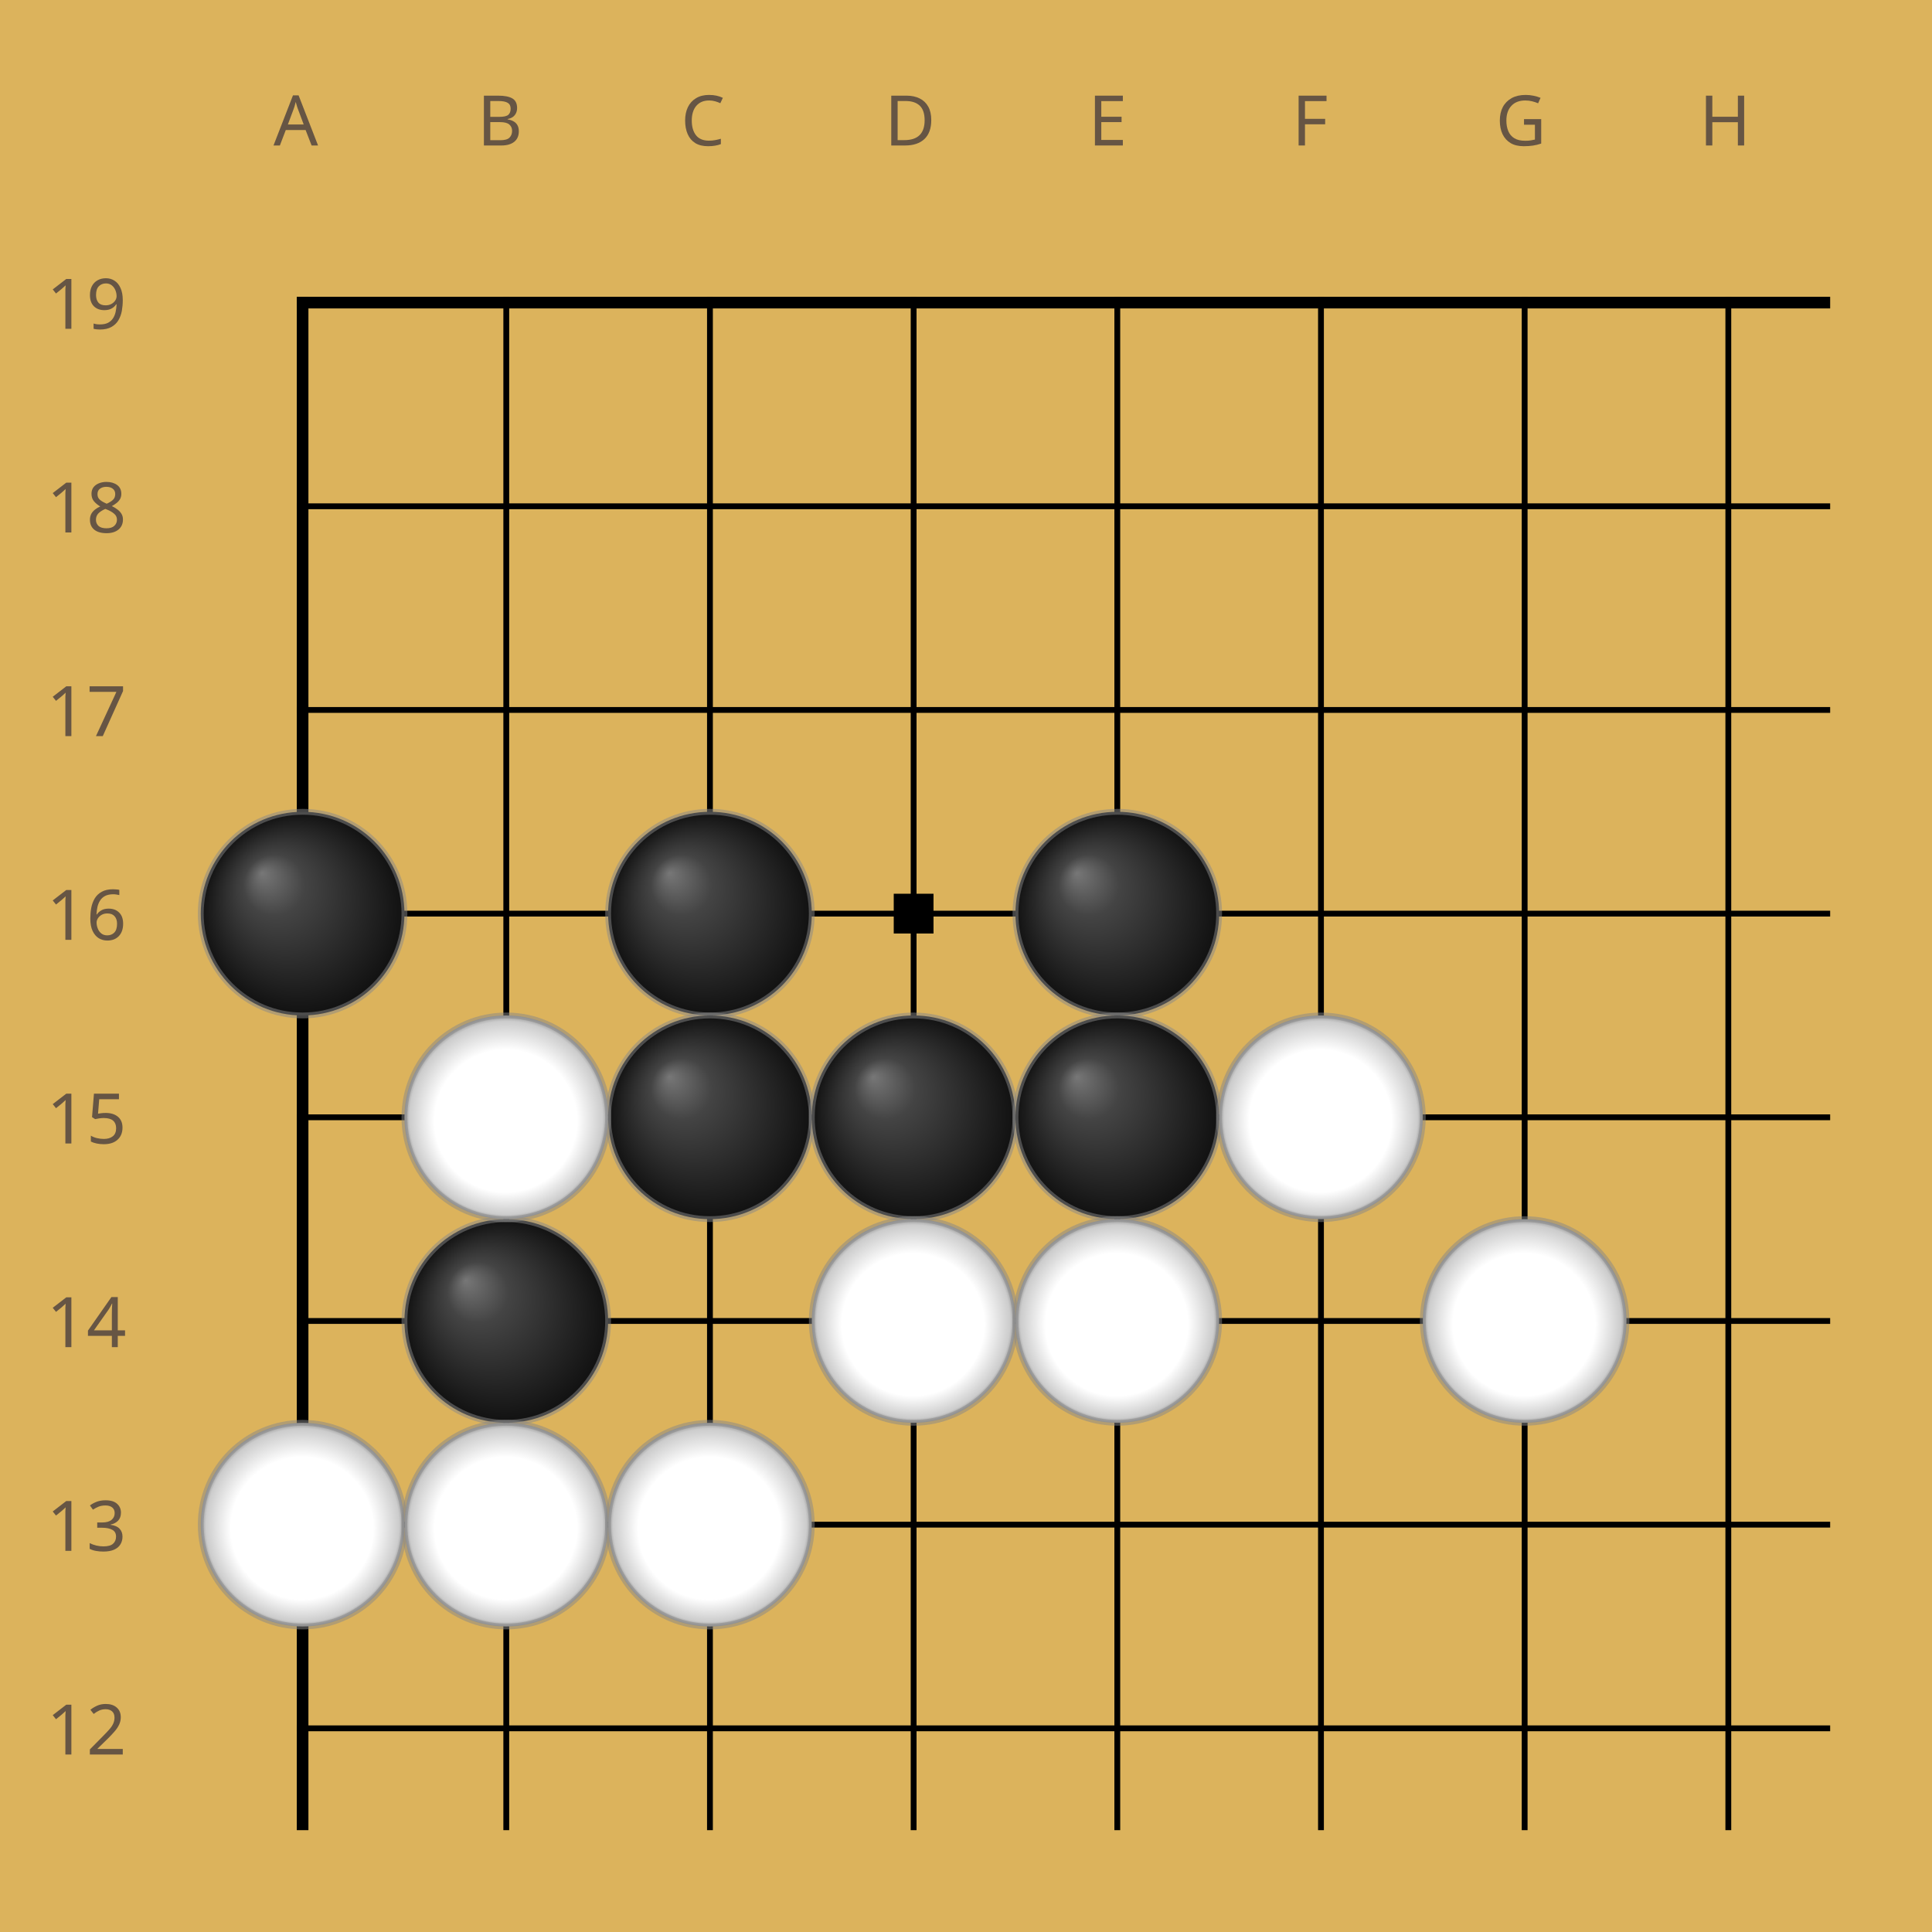
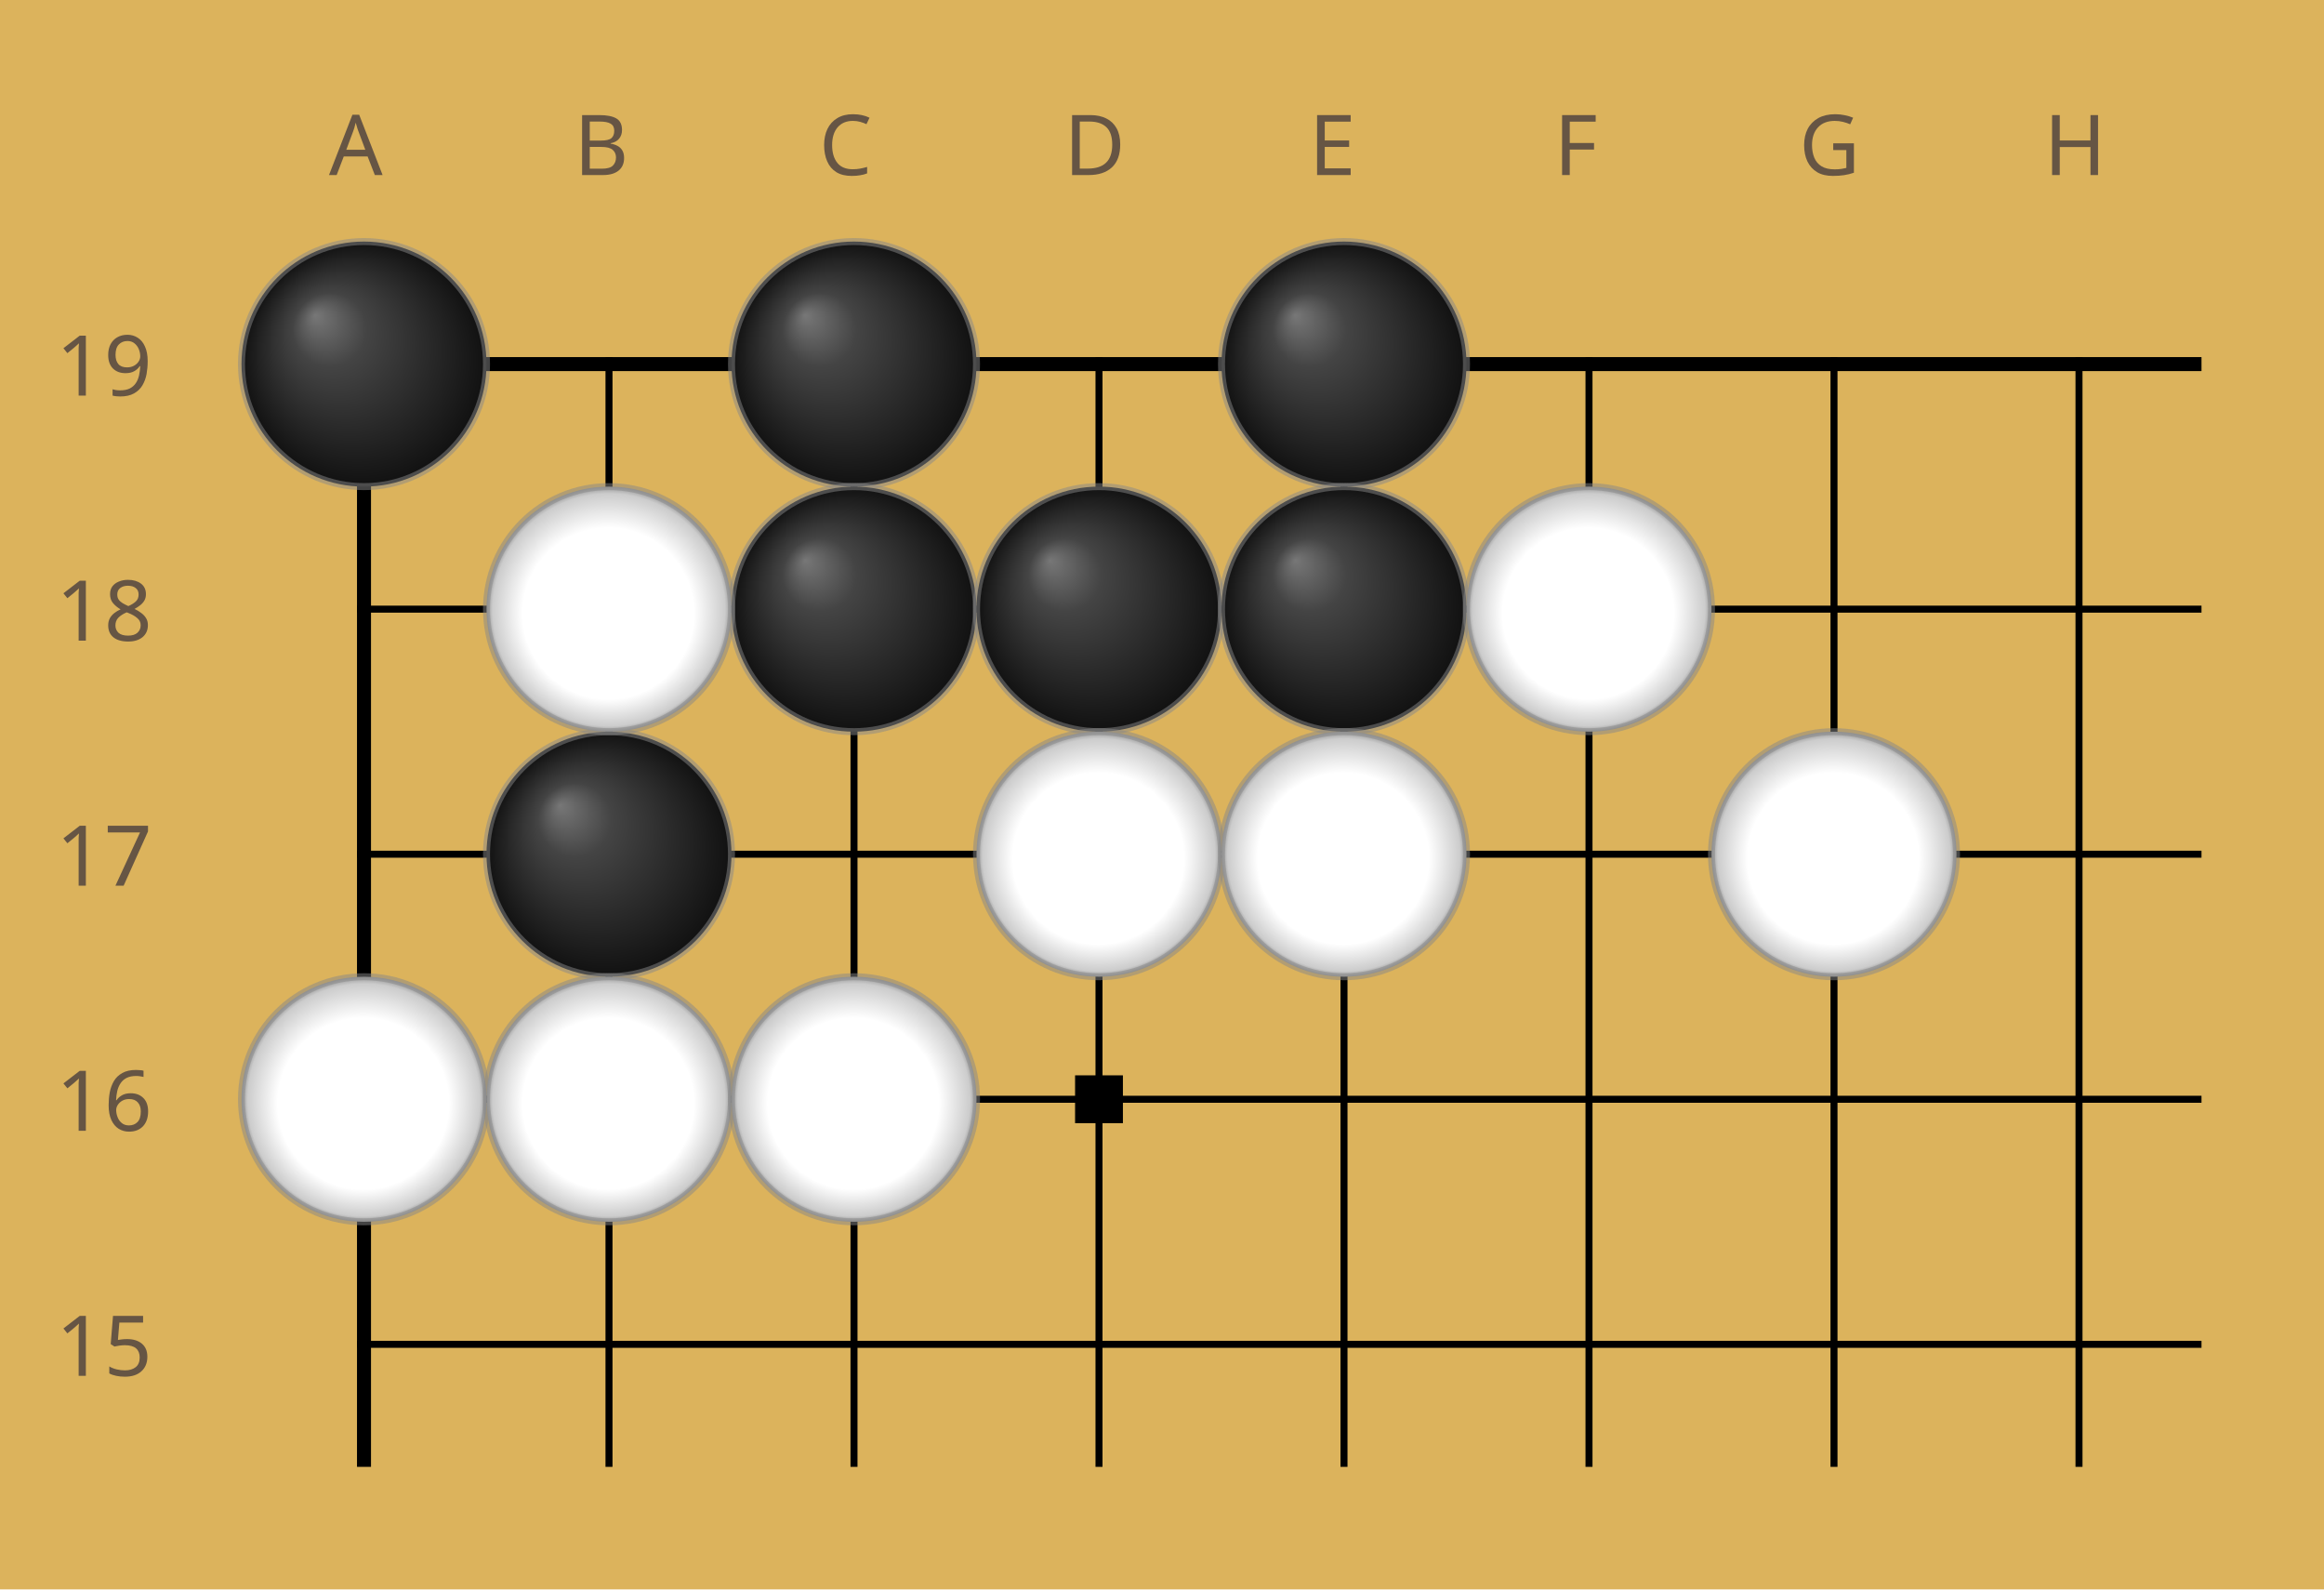
<svg xmlns="http://www.w3.org/2000/svg" version="1.1">
  <defs>
    <radialGradient id="bg" fx="0.3" fy="0.3">
      <stop offset="0%" stop-color="#777777" />
      <stop offset="30%" stop-color="#444444" />
      <stop offset="100%" stop-color="#111111" />
    </radialGradient>
    <radialGradient id="wg" fx="0.49" fy="0.56">
      <stop offset="70%" stop-color="#ffffff" />
      <stop offset="95%" stop-color="#cccccc" />
      <stop offset="100%" stop-color="#999999" />
    </radialGradient>
  </defs>
-   <rect width="332" height="332" fill="#DCB35C" />
-   <line x1="52" y1="51.0" x2="52" y2="314.5" stroke="black" stroke-width="2" />
-   <line x1="87" y1="51.0" x2="87" y2="314.5" stroke="black" stroke-width="1" />
-   <line x1="122" y1="51.0" x2="122" y2="314.5" stroke="black" stroke-width="1" />
-   <line x1="157" y1="51.0" x2="157" y2="314.5" stroke="black" stroke-width="1" />
-   <line x1="192" y1="51.0" x2="192" y2="314.5" stroke="black" stroke-width="1" />
-   <line x1="227" y1="51.0" x2="227" y2="314.5" stroke="black" stroke-width="1" />
-   <line x1="262" y1="51.0" x2="262" y2="314.5" stroke="black" stroke-width="1" />
-   <line x1="297" y1="51.0" x2="297" y2="314.5" stroke="black" stroke-width="1" />
+   <rect width="332" height="227" fill="#DCB35C" />
+   <line x1="52" y1="51.0" x2="52" y2="209.5" stroke="black" stroke-width="2" />
+   <line x1="87" y1="51.0" x2="87" y2="209.5" stroke="black" stroke-width="1" />
+   <line x1="122" y1="51.0" x2="122" y2="209.5" stroke="black" stroke-width="1" />
+   <line x1="157" y1="51.0" x2="157" y2="209.5" stroke="black" stroke-width="1" />
+   <line x1="192" y1="51.0" x2="192" y2="209.5" stroke="black" stroke-width="1" />
+   <line x1="227" y1="51.0" x2="227" y2="209.5" stroke="black" stroke-width="1" />
+   <line x1="262" y1="51.0" x2="262" y2="209.5" stroke="black" stroke-width="1" />
+   <line x1="297" y1="51.0" x2="297" y2="209.5" stroke="black" stroke-width="1" />
  <line x1="51.0" y1="52" x2="314.5" y2="52" stroke="black" stroke-width="2" />
  <line x1="51.0" y1="87" x2="314.5" y2="87" stroke="black" stroke-width="1" />
  <line x1="51.0" y1="122" x2="314.5" y2="122" stroke="black" stroke-width="1" />
  <line x1="51.0" y1="157" x2="314.5" y2="157" stroke="black" stroke-width="1" />
  <line x1="51.0" y1="192" x2="314.5" y2="192" stroke="black" stroke-width="1" />
-   <line x1="51.0" y1="227" x2="314.5" y2="227" stroke="black" stroke-width="1" />
-   <line x1="51.0" y1="262" x2="314.5" y2="262" stroke="black" stroke-width="1" />
-   <line x1="51.0" y1="297" x2="314.5" y2="297" stroke="black" stroke-width="1" />
  <text x="47.0" y="25" font-family="sans-serif" fill="#665544">
  A
</text>
  <text x="82.0" y="25" font-family="sans-serif" fill="#665544">
  B
</text>
  <text x="117.0" y="25" font-family="sans-serif" fill="#665544">
  C
</text>
  <text x="152.0" y="25" font-family="sans-serif" fill="#665544">
  D
</text>
  <text x="187.0" y="25" font-family="sans-serif" fill="#665544">
  E
</text>
  <text x="222.0" y="25" font-family="sans-serif" fill="#665544">
  F
</text>
  <text x="257.0" y="25" font-family="sans-serif" fill="#665544">
  G
</text>
  <text x="292.0" y="25" font-family="sans-serif" fill="#665544">
  H
</text>
  <text x="8" y="56.5" font-family="sans-serif" fill="#665544">
  19
</text>
  <text x="8" y="91.5" font-family="sans-serif" fill="#665544">
  18
</text>
  <text x="8" y="126.5" font-family="sans-serif" fill="#665544">
  17
</text>
  <text x="8" y="161.5" font-family="sans-serif" fill="#665544">
  16
</text>
  <text x="8" y="196.5" font-family="sans-serif" fill="#665544">
  15
</text>
-   <text x="8" y="231.5" font-family="sans-serif" fill="#665544">
-   14
- </text>
-   <text x="8" y="266.5" font-family="sans-serif" fill="#665544">
-   13
- </text>
-   <text x="8" y="301.5" font-family="sans-serif" fill="#665544">
-   12
- </text>
  <rect x="154.083" y="154.083" width="5.833" height="5.833" r="0" rx="0" ry="0" fill="black" stroke="black">
</rect>
-   <circle cx="52" cy="157" r="17.5" fill="url(#bg)" stroke="#888888" opacity="1" fill-opacity="1" stroke-opacity="0.5">
+   <circle cx="52" cy="52" r="17.5" fill="url(#bg)" stroke="#888888" opacity="1" fill-opacity="1" stroke-opacity="0.5">
</circle>
-   <circle cx="122" cy="157" r="17.5" fill="url(#bg)" stroke="#888888" opacity="1" fill-opacity="1" stroke-opacity="0.5">
+   <circle cx="122" cy="52" r="17.5" fill="url(#bg)" stroke="#888888" opacity="1" fill-opacity="1" stroke-opacity="0.5">
</circle>
-   <circle cx="192" cy="157" r="17.5" fill="url(#bg)" stroke="#888888" opacity="1" fill-opacity="1" stroke-opacity="0.5">
+   <circle cx="192" cy="52" r="17.5" fill="url(#bg)" stroke="#888888" opacity="1" fill-opacity="1" stroke-opacity="0.5">
</circle>
-   <circle cx="122" cy="192" r="17.5" fill="url(#bg)" stroke="#888888" opacity="1" fill-opacity="1" stroke-opacity="0.5">
+   <circle cx="122" cy="87" r="17.5" fill="url(#bg)" stroke="#888888" opacity="1" fill-opacity="1" stroke-opacity="0.5">
</circle>
-   <circle cx="157" cy="192" r="17.5" fill="url(#bg)" stroke="#888888" opacity="1" fill-opacity="1" stroke-opacity="0.5">
+   <circle cx="157" cy="87" r="17.5" fill="url(#bg)" stroke="#888888" opacity="1" fill-opacity="1" stroke-opacity="0.5">
</circle>
-   <circle cx="192" cy="192" r="17.5" fill="url(#bg)" stroke="#888888" opacity="1" fill-opacity="1" stroke-opacity="0.5">
+   <circle cx="192" cy="87" r="17.5" fill="url(#bg)" stroke="#888888" opacity="1" fill-opacity="1" stroke-opacity="0.5">
</circle>
-   <circle cx="87" cy="227" r="17.5" fill="url(#bg)" stroke="#888888" opacity="1" fill-opacity="1" stroke-opacity="0.5">
+   <circle cx="87" cy="122" r="17.5" fill="url(#bg)" stroke="#888888" opacity="1" fill-opacity="1" stroke-opacity="0.5">
</circle>
-   <circle cx="87" cy="192" r="17.5" fill="url(#wg)" stroke="#888888" opacity="1" fill-opacity="1" stroke-opacity="0.5">
+   <circle cx="87" cy="87" r="17.5" fill="url(#wg)" stroke="#888888" opacity="1" fill-opacity="1" stroke-opacity="0.5">
</circle>
-   <circle cx="227" cy="192" r="17.5" fill="url(#wg)" stroke="#888888" opacity="1" fill-opacity="1" stroke-opacity="0.5">
+   <circle cx="227" cy="87" r="17.5" fill="url(#wg)" stroke="#888888" opacity="1" fill-opacity="1" stroke-opacity="0.5">
</circle>
-   <circle cx="157" cy="227" r="17.5" fill="url(#wg)" stroke="#888888" opacity="1" fill-opacity="1" stroke-opacity="0.5">
+   <circle cx="157" cy="122" r="17.5" fill="url(#wg)" stroke="#888888" opacity="1" fill-opacity="1" stroke-opacity="0.5">
</circle>
-   <circle cx="192" cy="227" r="17.5" fill="url(#wg)" stroke="#888888" opacity="1" fill-opacity="1" stroke-opacity="0.5">
+   <circle cx="192" cy="122" r="17.5" fill="url(#wg)" stroke="#888888" opacity="1" fill-opacity="1" stroke-opacity="0.5">
</circle>
-   <circle cx="262" cy="227" r="17.5" fill="url(#wg)" stroke="#888888" opacity="1" fill-opacity="1" stroke-opacity="0.5">
+   <circle cx="262" cy="122" r="17.5" fill="url(#wg)" stroke="#888888" opacity="1" fill-opacity="1" stroke-opacity="0.5">
</circle>
-   <circle cx="52" cy="262" r="17.5" fill="url(#wg)" stroke="#888888" opacity="1" fill-opacity="1" stroke-opacity="0.5">
+   <circle cx="52" cy="157" r="17.5" fill="url(#wg)" stroke="#888888" opacity="1" fill-opacity="1" stroke-opacity="0.5">
</circle>
-   <circle cx="87" cy="262" r="17.5" fill="url(#wg)" stroke="#888888" opacity="1" fill-opacity="1" stroke-opacity="0.5">
+   <circle cx="87" cy="157" r="17.5" fill="url(#wg)" stroke="#888888" opacity="1" fill-opacity="1" stroke-opacity="0.5">
</circle>
-   <circle cx="122" cy="262" r="17.5" fill="url(#wg)" stroke="#888888" opacity="1" fill-opacity="1" stroke-opacity="0.5">
+   <circle cx="122" cy="157" r="17.5" fill="url(#wg)" stroke="#888888" opacity="1" fill-opacity="1" stroke-opacity="0.5">
</circle>
</svg>
